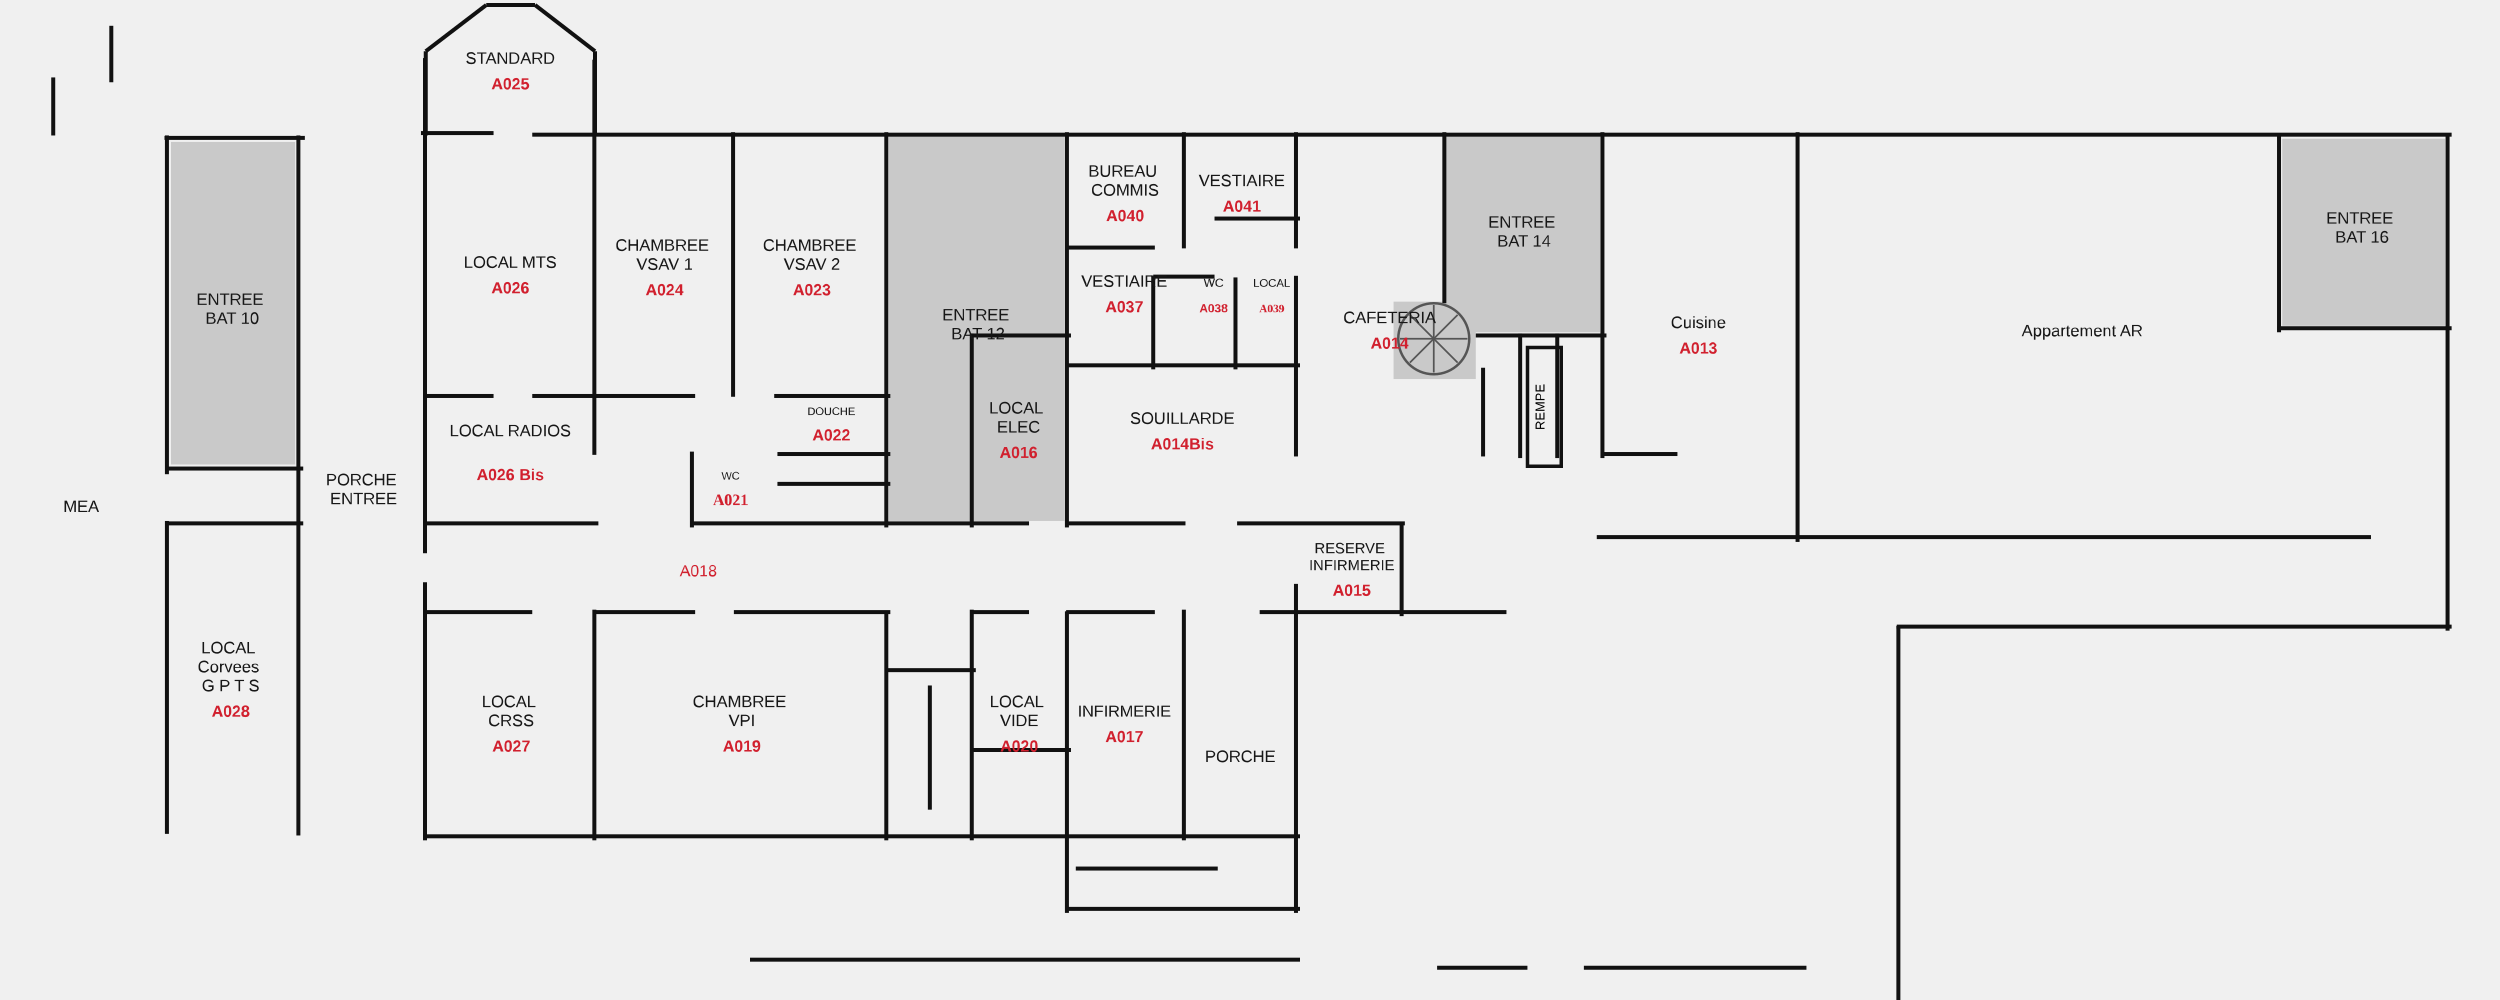
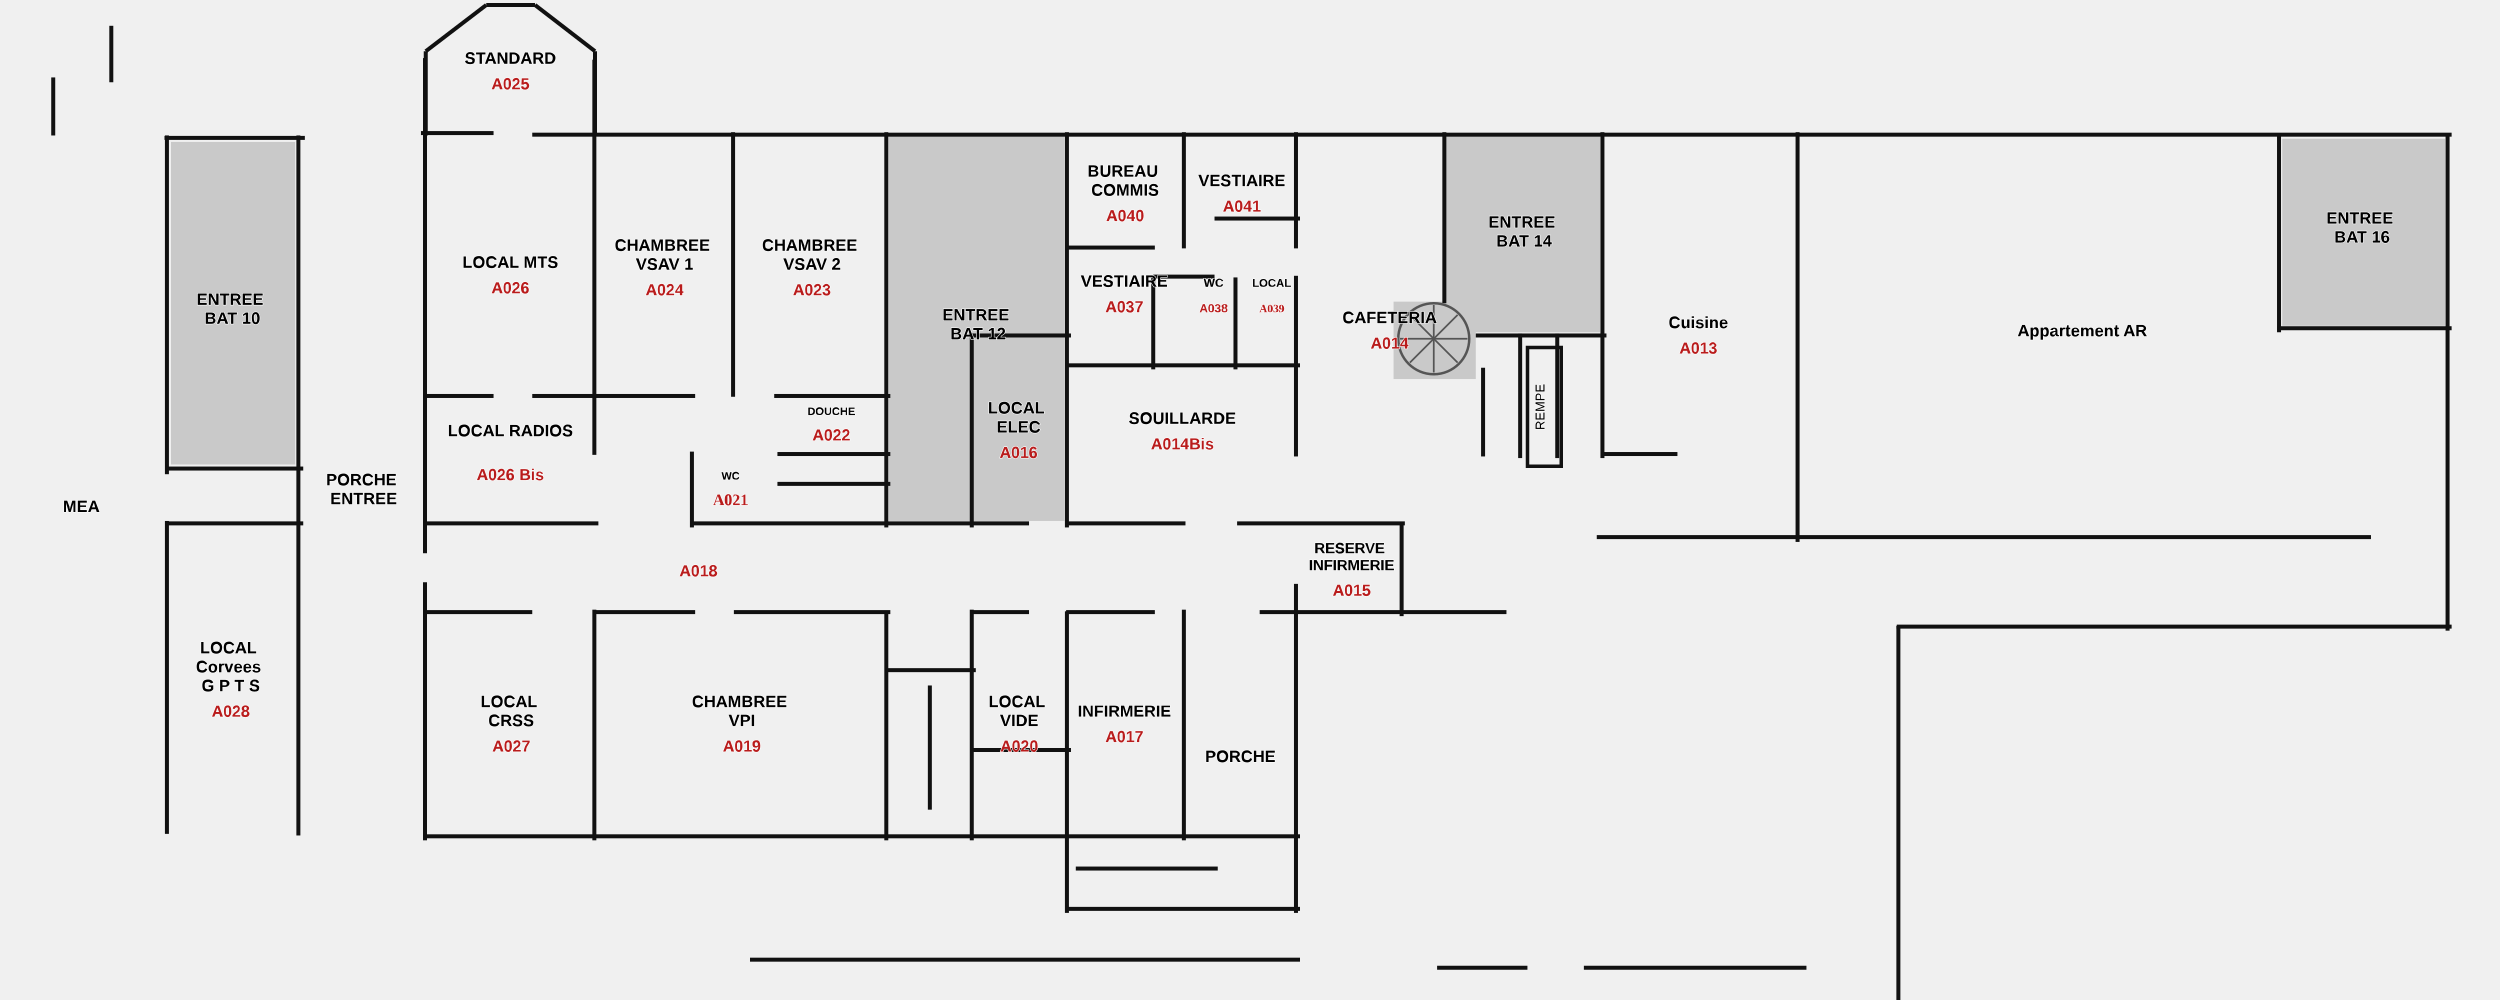
- <svg xmlns="http://www.w3.org/2000/svg" viewBox="0 0 100 40">
+ <svg xmlns="http://www.w3.org/2000/svg" viewBox="0 0 100 40" shape-rendering="geometricPrecision" text-rendering="geometricPrecision">
+   <style>text{paint-order:stroke fill;stroke:#fff;stroke-width:.045;stroke-linejoin:round}text[fill="#171717"]{fill:#000;font-weight:600}text[fill="#d1202e"]{fill:#b91c1c;font-weight:700}</style>
  <rect x="35.548" y="5.419" width="7.032" height="15.419" fill="#c9c9c9" />
  <rect x="57.806" y="5.419" width="6.194" height="7.871" fill="#c9c9c9" />
  <rect x="91.290" y="5.548" width="6.516" height="7.484" fill="#c9c9c9" />
  <rect x="6.839" y="5.677" width="4.968" height="12.903" fill="#c9c9c9" />
  <rect x="55.742" y="12.065" width="3.290" height="3.097" fill="#c9c9c9" />
  <line x1="63.355" y1="38.710" x2="72.258" y2="38.710" stroke="#111" stroke-width=".16" />
  <line x1="57.484" y1="38.710" x2="61.097" y2="38.710" stroke="#111" stroke-width=".16" />
  <line x1="30.000" y1="38.387" x2="52.000" y2="38.387" stroke="#111" stroke-width=".16" />
  <line x1="42.645" y1="36.355" x2="52.000" y2="36.355" stroke="#111" stroke-width=".16" />
  <line x1="43.032" y1="34.742" x2="48.710" y2="34.742" stroke="#111" stroke-width=".16" />
  <line x1="16.968" y1="33.452" x2="52.000" y2="33.452" stroke="#111" stroke-width=".16" />
  <line x1="38.839" y1="30.000" x2="42.839" y2="30.000" stroke="#111" stroke-width=".16" />
  <line x1="35.419" y1="26.806" x2="39.032" y2="26.806" stroke="#111" stroke-width=".16" />
  <line x1="75.871" y1="25.065" x2="98.065" y2="25.065" stroke="#111" stroke-width=".16" />
  <line x1="50.387" y1="24.484" x2="60.258" y2="24.484" stroke="#111" stroke-width=".16" />
  <line x1="42.645" y1="24.484" x2="46.194" y2="24.484" stroke="#111" stroke-width=".16" />
  <line x1="38.839" y1="24.484" x2="41.161" y2="24.484" stroke="#111" stroke-width=".16" />
  <line x1="29.355" y1="24.484" x2="35.613" y2="24.484" stroke="#111" stroke-width=".16" />
  <line x1="23.742" y1="24.484" x2="27.806" y2="24.484" stroke="#111" stroke-width=".16" />
  <line x1="16.968" y1="24.484" x2="21.290" y2="24.484" stroke="#111" stroke-width=".16" />
  <line x1="63.871" y1="21.484" x2="94.839" y2="21.484" stroke="#111" stroke-width=".16" />
  <line x1="49.484" y1="20.935" x2="56.194" y2="20.935" stroke="#111" stroke-width=".16" />
  <line x1="42.645" y1="20.935" x2="47.419" y2="20.935" stroke="#111" stroke-width=".16" />
  <line x1="27.677" y1="20.935" x2="41.161" y2="20.935" stroke="#111" stroke-width=".16" />
  <line x1="16.968" y1="20.935" x2="23.935" y2="20.935" stroke="#111" stroke-width=".16" />
  <line x1="6.645" y1="20.935" x2="12.129" y2="20.935" stroke="#111" stroke-width=".16" />
  <line x1="31.097" y1="19.355" x2="35.613" y2="19.355" stroke="#111" stroke-width=".16" />
  <line x1="6.645" y1="18.742" x2="12.129" y2="18.742" stroke="#111" stroke-width=".16" />
  <line x1="64.065" y1="18.161" x2="67.097" y2="18.161" stroke="#111" stroke-width=".16" />
  <line x1="31.097" y1="18.161" x2="35.613" y2="18.161" stroke="#111" stroke-width=".16" />
  <line x1="30.968" y1="15.839" x2="35.613" y2="15.839" stroke="#111" stroke-width=".16" />
  <line x1="21.290" y1="15.839" x2="27.806" y2="15.839" stroke="#111" stroke-width=".16" />
  <line x1="16.968" y1="15.839" x2="19.742" y2="15.839" stroke="#111" stroke-width=".16" />
  <line x1="42.645" y1="14.613" x2="52.000" y2="14.613" stroke="#111" stroke-width=".16" />
  <line x1="59.032" y1="13.419" x2="64.258" y2="13.419" stroke="#111" stroke-width=".16" />
  <line x1="38.839" y1="13.419" x2="42.839" y2="13.419" stroke="#111" stroke-width=".16" />
  <line x1="91.097" y1="13.129" x2="98.065" y2="13.129" stroke="#111" stroke-width=".16" />
  <line x1="46.129" y1="11.065" x2="48.581" y2="11.065" stroke="#111" stroke-width=".16" />
  <line x1="42.645" y1="9.903" x2="46.194" y2="9.903" stroke="#111" stroke-width=".16" />
  <line x1="48.581" y1="8.742" x2="52.000" y2="8.742" stroke="#111" stroke-width=".16" />
  <line x1="6.581" y1="5.516" x2="12.194" y2="5.516" stroke="#111" stroke-width=".16" />
  <line x1="21.290" y1="5.387" x2="98.065" y2="5.387" stroke="#111" stroke-width=".16" />
  <line x1="16.839" y1="5.323" x2="19.742" y2="5.323" stroke="#111" stroke-width=".16" />
  <line x1="37.194" y1="27.419" x2="37.194" y2="32.387" stroke="#111" stroke-width=".16" />
  <line x1="75.935" y1="25.032" x2="75.935" y2="40.000" stroke="#111" stroke-width=".16" />
  <line x1="42.677" y1="24.452" x2="42.677" y2="36.516" stroke="#111" stroke-width=".16" />
  <line x1="35.452" y1="24.452" x2="35.452" y2="33.613" stroke="#111" stroke-width=".16" />
  <line x1="47.355" y1="24.387" x2="47.355" y2="33.613" stroke="#111" stroke-width=".16" />
  <line x1="38.871" y1="24.387" x2="38.871" y2="33.613" stroke="#111" stroke-width=".16" />
  <line x1="23.774" y1="24.387" x2="23.774" y2="33.613" stroke="#111" stroke-width=".16" />
  <line x1="51.839" y1="23.355" x2="51.839" y2="36.516" stroke="#111" stroke-width=".16" />
  <line x1="17.000" y1="23.290" x2="17.000" y2="33.613" stroke="#111" stroke-width=".16" />
  <line x1="56.065" y1="20.903" x2="56.065" y2="24.645" stroke="#111" stroke-width=".16" />
  <line x1="6.677" y1="20.839" x2="6.677" y2="33.355" stroke="#111" stroke-width=".16" />
  <line x1="27.677" y1="18.065" x2="27.677" y2="21.097" stroke="#111" stroke-width=".16" />
  <line x1="59.323" y1="14.710" x2="59.323" y2="18.258" stroke="#111" stroke-width=".16" />
  <line x1="62.290" y1="13.355" x2="62.290" y2="18.323" stroke="#111" stroke-width=".16" />
  <line x1="60.806" y1="13.355" x2="60.806" y2="18.323" stroke="#111" stroke-width=".16" />
  <line x1="38.871" y1="13.355" x2="38.871" y2="21.097" stroke="#111" stroke-width=".16" />
  <line x1="49.419" y1="11.097" x2="49.419" y2="14.774" stroke="#111" stroke-width=".16" />
  <line x1="51.839" y1="11.032" x2="51.839" y2="18.258" stroke="#111" stroke-width=".16" />
  <line x1="46.129" y1="11.032" x2="46.129" y2="14.774" stroke="#111" stroke-width=".16" />
  <line x1="11.935" y1="5.419" x2="11.935" y2="33.419" stroke="#111" stroke-width=".16" />
  <line x1="6.677" y1="5.419" x2="6.677" y2="18.968" stroke="#111" stroke-width=".16" />
  <line x1="97.903" y1="5.355" x2="97.903" y2="25.226" stroke="#111" stroke-width=".16" />
  <line x1="91.161" y1="5.355" x2="91.161" y2="13.290" stroke="#111" stroke-width=".16" />
  <line x1="71.903" y1="5.290" x2="71.903" y2="21.677" stroke="#111" stroke-width=".16" />
  <line x1="64.097" y1="5.290" x2="64.097" y2="18.323" stroke="#111" stroke-width=".16" />
  <line x1="57.774" y1="5.290" x2="57.774" y2="12.129" stroke="#111" stroke-width=".16" />
  <line x1="51.839" y1="5.290" x2="51.839" y2="9.935" stroke="#111" stroke-width=".16" />
  <line x1="47.355" y1="5.290" x2="47.355" y2="9.935" stroke="#111" stroke-width=".16" />
  <line x1="42.677" y1="5.290" x2="42.677" y2="21.097" stroke="#111" stroke-width=".16" />
  <line x1="35.452" y1="5.290" x2="35.452" y2="21.097" stroke="#111" stroke-width=".16" />
  <line x1="29.323" y1="5.290" x2="29.323" y2="15.871" stroke="#111" stroke-width=".16" />
  <line x1="2.129" y1="3.097" x2="2.129" y2="5.419" stroke="#111" stroke-width=".16" />
  <line x1="23.774" y1="2.387" x2="23.774" y2="18.194" stroke="#111" stroke-width=".16" />
  <line x1="17.000" y1="2.323" x2="17.000" y2="22.129" stroke="#111" stroke-width=".16" />
  <line x1="4.452" y1="1.032" x2="4.452" y2="3.290" stroke="#111" stroke-width=".16" />
  <line x1="17.03" y1="5.42" x2="17.03" y2="2.05" stroke="#111" stroke-width=".16" />
  <line x1="23.80" y1="5.42" x2="23.80" y2="2.05" stroke="#111" stroke-width=".16" />
  <line x1="17.03" y1="2.05" x2="19.45" y2=".20" stroke="#111" stroke-width=".16" />
  <line x1="23.80" y1="2.05" x2="21.40" y2=".20" stroke="#111" stroke-width=".16" />
  <line x1="19.45" y1=".20" x2="21.40" y2=".20" stroke="#111" stroke-width=".16" />
  <circle cx="57.35" cy="13.55" r="1.42" fill="none" stroke="#555" stroke-width=".10" />
  <line x1="57.35" y1="13.55" x2="58.700" y2="13.550" stroke="#555" stroke-width=".07" />
  <line x1="57.35" y1="13.55" x2="58.305" y2="14.505" stroke="#555" stroke-width=".07" />
  <line x1="57.35" y1="13.55" x2="57.350" y2="14.900" stroke="#555" stroke-width=".07" />
  <line x1="57.35" y1="13.55" x2="56.395" y2="14.505" stroke="#555" stroke-width=".07" />
  <line x1="57.35" y1="13.55" x2="56.000" y2="13.550" stroke="#555" stroke-width=".07" />
  <line x1="57.35" y1="13.55" x2="56.395" y2="12.595" stroke="#555" stroke-width=".07" />
  <line x1="57.35" y1="13.55" x2="57.350" y2="12.200" stroke="#555" stroke-width=".07" />
  <line x1="57.35" y1="13.55" x2="58.305" y2="12.595" stroke="#555" stroke-width=".07" />
  <rect x="61.10" y="13.90" width="1.35" height="4.75" fill="none" stroke="#111" stroke-width=".14" />
  <text x="61.78" y="16.28" transform="rotate(-90 61.78 16.28)" text-anchor="middle" font-family="Arial,sans-serif" font-size=".52">REMPE</text>
  <text x="9.295" y="12.195" text-anchor="middle" font-family="Arial,sans-serif" font-size="0.660" fill="#171717">
    <tspan x="9.295" dy="0.000">ENTREE</tspan>
    <tspan x="9.295" dy="0.759">BAT 10</tspan>
  </text>
  <text x="3.250" y="20.480" text-anchor="middle" font-family="Arial,sans-serif" font-size="0.660" fill="#171717">
    <tspan x="3.250" dy="0.000">MEA</tspan>
  </text>
  <text x="14.545" y="19.410" text-anchor="middle" font-family="Arial,sans-serif" font-size="0.660" fill="#171717">
    <tspan x="14.545" dy="0.000">PORCHE</tspan>
    <tspan x="14.545" dy="0.759">ENTREE</tspan>
  </text>
  <text x="20.415" y="2.550" text-anchor="middle" font-family="Arial,sans-serif" font-size="0.660" fill="#171717">
    <tspan x="20.415" dy="0.000">STANDARD</tspan>
  </text>
  <text x="20.415" y="3.570" text-anchor="middle" font-family="Arial,sans-serif" font-weight="600" font-size="0.640" fill="#d1202e">A025</text>
  <text x="20.415" y="10.710" text-anchor="middle" font-family="Arial,sans-serif" font-size="0.660" fill="#171717">
    <tspan x="20.415" dy="0.000">LOCAL MTS</tspan>
  </text>
  <text x="20.415" y="11.730" text-anchor="middle" font-family="Arial,sans-serif" font-weight="600" font-size="0.640" fill="#d1202e">A026</text>
  <text x="20.415" y="17.450" text-anchor="middle" font-family="Arial,sans-serif" font-size="0.660" fill="#171717">
    <tspan x="20.415" dy="0.000">LOCAL RADIOS</tspan>
  </text>
  <text x="20.415" y="19.205" text-anchor="middle" font-family="Arial,sans-serif" font-weight="600" font-size="0.640" fill="#d1202e">A026 Bis</text>
  <text x="26.585" y="10.030" text-anchor="middle" font-family="Arial,sans-serif" font-size="0.660" fill="#171717">
    <tspan x="26.585" dy="0.000">CHAMBREE</tspan>
    <tspan x="26.585" dy="0.759">VSAV 1</tspan>
  </text>
  <text x="26.585" y="11.810" text-anchor="middle" font-family="Arial,sans-serif" font-weight="600" font-size="0.640" fill="#d1202e">A024</text>
  <text x="32.480" y="10.030" text-anchor="middle" font-family="Arial,sans-serif" font-size="0.660" fill="#171717">
    <tspan x="32.480" dy="0.000">CHAMBREE</tspan>
    <tspan x="32.480" dy="0.759">VSAV 2</tspan>
  </text>
  <text x="32.480" y="11.810" text-anchor="middle" font-family="Arial,sans-serif" font-weight="600" font-size="0.640" fill="#d1202e">A023</text>
  <text x="33.255" y="16.600" text-anchor="middle" font-family="Arial,sans-serif" font-size="0.440" fill="#171717">
    <tspan x="33.255" dy="0.000">DOUCHE</tspan>
  </text>
  <text x="33.255" y="17.620" text-anchor="middle" font-family="Arial,sans-serif" font-weight="600" font-size="0.640" fill="#d1202e">A022</text>
  <text x="29.225" y="19.185" text-anchor="middle" font-family="Arial,sans-serif" font-size="0.440" fill="#171717">
    <tspan x="29.225" dy="0.000">WC</tspan>
  </text>
  <text x="29.225" y="20.205" text-anchor="middle" font-weight="600" font-size="0.640" fill="#d1202e">A021</text>
  <text x="39.125" y="12.816" text-anchor="middle" font-family="Arial,sans-serif" font-size="0.660" fill="#171717">
    <tspan x="39.125" dy="0.000">ENTREE</tspan>
    <tspan x="39.125" dy="0.759">BAT 12</tspan>
  </text>
  <text x="40.745" y="16.540" text-anchor="middle" font-family="Arial,sans-serif" font-size="0.660" fill="#171717">
    <tspan x="40.745" dy="0.000">LOCAL</tspan>
    <tspan x="40.745" dy="0.759">ELEC</tspan>
  </text>
  <text x="40.745" y="18.319" text-anchor="middle" font-family="Arial,sans-serif" font-weight="600" font-size="0.640" fill="#d1202e">A016</text>
  <text x="45.005" y="7.066" text-anchor="middle" font-family="Arial,sans-serif" font-size="0.660" fill="#171717">
    <tspan x="45.005" dy="0.000">BUREAU</tspan>
    <tspan x="45.005" dy="0.759">COMMIS</tspan>
  </text>
  <text x="45.005" y="8.845" text-anchor="middle" font-family="Arial,sans-serif" font-weight="600" font-size="0.640" fill="#d1202e">A040</text>
  <text x="49.675" y="7.445" text-anchor="middle" font-family="Arial,sans-serif" font-size="0.660" fill="#171717">
    <tspan x="49.675" dy="0.000">VESTIAIRE</tspan>
  </text>
  <text x="49.675" y="8.465" text-anchor="middle" font-family="Arial,sans-serif" font-weight="600" font-size="0.640" fill="#d1202e">A041</text>
  <text x="44.975" y="11.470" text-anchor="middle" font-family="Arial,sans-serif" font-size="0.660" fill="#171717">
    <tspan x="44.975" dy="0.000">VESTIAIRE</tspan>
  </text>
  <text x="44.975" y="12.490" text-anchor="middle" font-family="Arial,sans-serif" font-weight="600" font-size="0.640" fill="#d1202e">A037</text>
  <text x="48.545" y="11.470" text-anchor="middle" font-family="Arial,sans-serif" font-size="0.478" fill="#171717">
    <tspan x="48.545" dy="0.000">WC</tspan>
  </text>
  <text x="48.545" y="12.490" text-anchor="middle" font-family="Arial,sans-serif" font-weight="600" font-size="0.478" fill="#d1202e">A038</text>
  <text x="50.870" y="11.470" text-anchor="middle" font-family="Arial,sans-serif" font-size="0.452" fill="#171717">
    <tspan x="50.870" dy="0.000">LOCAL</tspan>
  </text>
  <text x="50.870" y="12.490" text-anchor="middle" font-weight="600" font-size="0.452" fill="#d1202e">A039</text>
  <text x="47.295" y="16.955" text-anchor="middle" font-family="Arial,sans-serif" font-size="0.660" fill="#171717">
    <tspan x="47.295" dy="0.000">SOUILLARDE</tspan>
  </text>
  <text x="47.295" y="17.975" text-anchor="middle" font-family="Arial,sans-serif" font-weight="600" font-size="0.640" fill="#d1202e">A014Bis</text>
  <text x="55.585" y="12.925" text-anchor="middle" font-family="Arial,sans-serif" font-size="0.660" fill="#171717">
    <tspan x="55.585" dy="0.000">CAFETERIA</tspan>
  </text>
  <text x="55.585" y="13.945" text-anchor="middle" font-family="Arial,sans-serif" font-weight="600" font-size="0.640" fill="#d1202e">A014</text>
  <text x="60.965" y="9.105" text-anchor="middle" font-family="Arial,sans-serif" font-size="0.660" fill="#171717">
    <tspan x="60.965" dy="0.000">ENTREE</tspan>
    <tspan x="60.965" dy="0.759">BAT 14</tspan>
  </text>
  <text x="67.935" y="13.120" text-anchor="middle" font-family="Arial,sans-serif" font-size="0.660" fill="#171717">
    <tspan x="67.935" dy="0.000">Cuisine</tspan>
  </text>
  <text x="67.935" y="14.140" text-anchor="middle" font-family="Arial,sans-serif" font-weight="600" font-size="0.640" fill="#d1202e">A013</text>
  <text x="83.290" y="13.450" text-anchor="middle" font-family="Arial,sans-serif" font-size="0.660" fill="#171717">
    <tspan x="83.290" dy="0.000">Appartement AR</tspan>
  </text>
  <text x="94.485" y="8.945" text-anchor="middle" font-family="Arial,sans-serif" font-size="0.660" fill="#171717">
    <tspan x="94.485" dy="0.000">ENTREE</tspan>
    <tspan x="94.485" dy="0.759">BAT 16</tspan>
  </text>
  <text x="54.070" y="22.130" text-anchor="middle" font-family="Arial,sans-serif" font-size="0.592" fill="#171717">
    <tspan x="54.070" dy="0.000">RESERVE</tspan>
    <tspan x="54.070" dy="0.680">INFIRMERIE</tspan>
  </text>
  <text x="54.070" y="23.830" text-anchor="middle" font-family="Arial,sans-serif" font-weight="600" font-size="0.640" fill="#d1202e">A015</text>
  <text x="27.935" y="23.050" text-anchor="middle" font-family="Arial,sans-serif" font-size="0.640" fill="#d1202e">A018</text>
  <text x="9.230" y="26.131" text-anchor="middle" font-family="Arial,sans-serif" font-size="0.660" fill="#171717">
    <tspan x="9.230" dy="0.000">LOCAL</tspan>
    <tspan x="9.230" dy="0.759">Corvees</tspan>
    <tspan x="9.230" dy="0.759">G P T S</tspan>
  </text>
  <text x="9.230" y="28.669" text-anchor="middle" font-family="Arial,sans-serif" font-weight="600" font-size="0.640" fill="#d1202e">A028</text>
  <text x="20.450" y="28.285" text-anchor="middle" font-family="Arial,sans-serif" font-size="0.660" fill="#171717">
    <tspan x="20.450" dy="0.000">LOCAL</tspan>
    <tspan x="20.450" dy="0.759">CRSS</tspan>
  </text>
  <text x="20.450" y="30.064" text-anchor="middle" font-family="Arial,sans-serif" font-weight="600" font-size="0.640" fill="#d1202e">A027</text>
  <text x="29.675" y="28.285" text-anchor="middle" font-family="Arial,sans-serif" font-size="0.660" fill="#171717">
    <tspan x="29.675" dy="0.000">CHAMBREE</tspan>
    <tspan x="29.675" dy="0.759">VPI</tspan>
  </text>
  <text x="29.675" y="30.064" text-anchor="middle" font-family="Arial,sans-serif" font-weight="600" font-size="0.640" fill="#d1202e">A019</text>
  <text x="40.770" y="28.285" text-anchor="middle" font-family="Arial,sans-serif" font-size="0.660" fill="#171717">
    <tspan x="40.770" dy="0.000">LOCAL</tspan>
    <tspan x="40.770" dy="0.759">VIDE</tspan>
  </text>
  <text x="40.770" y="30.064" text-anchor="middle" font-family="Arial,sans-serif" font-weight="600" font-size="0.640" fill="#d1202e">A020</text>
  <text x="44.975" y="28.665" text-anchor="middle" font-family="Arial,sans-serif" font-size="0.646" fill="#171717">
    <tspan x="44.975" dy="0.000">INFIRMERIE</tspan>
  </text>
  <text x="44.975" y="29.685" text-anchor="middle" font-family="Arial,sans-serif" font-weight="600" font-size="0.640" fill="#d1202e">A017</text>
  <text x="49.615" y="30.480" text-anchor="middle" font-family="Arial,sans-serif" font-size="0.660" fill="#171717">
    <tspan x="49.615" dy="0.000">PORCHE</tspan>
  </text>
</svg>
